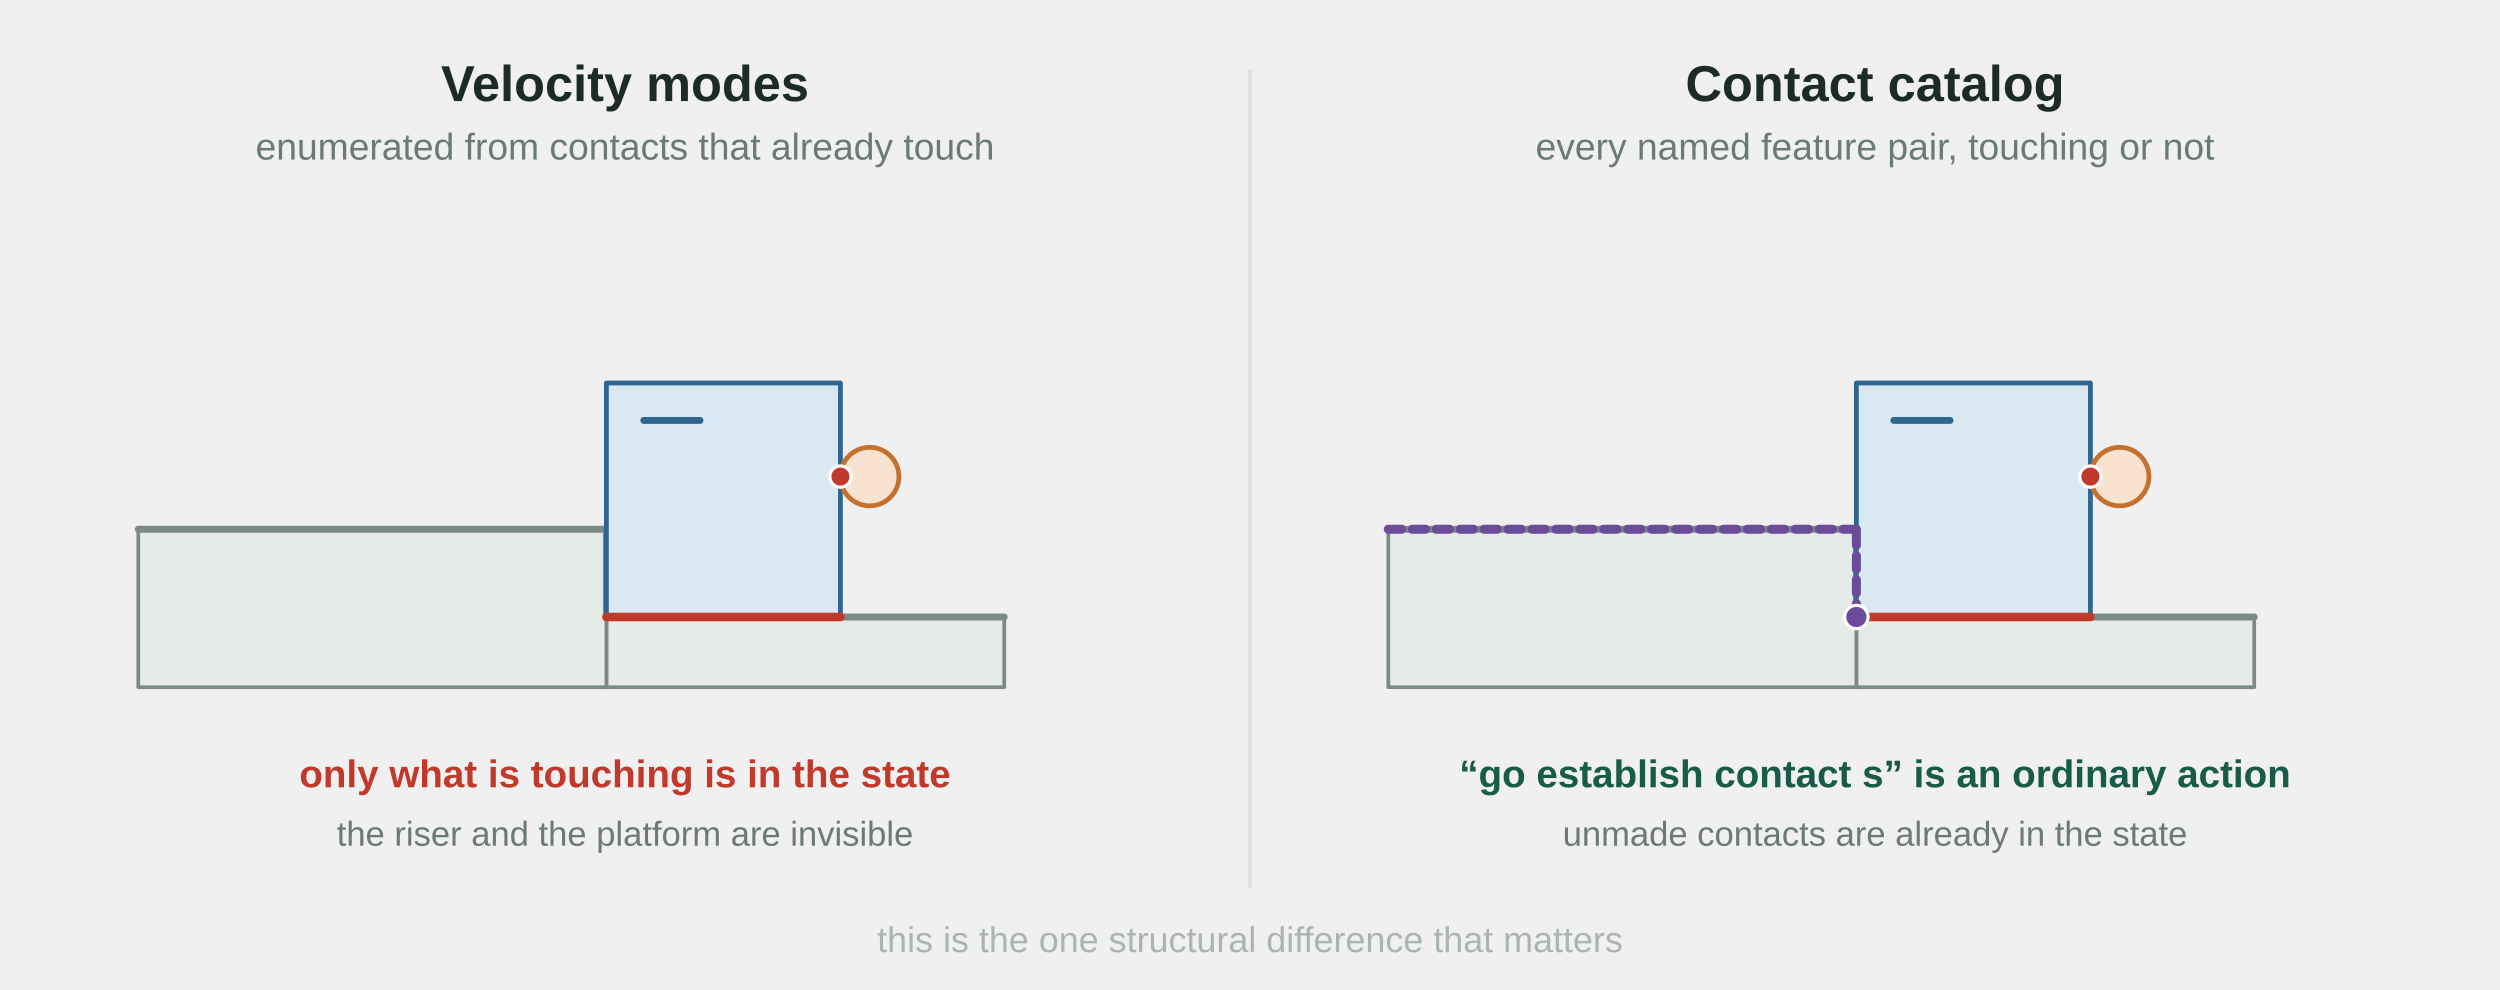
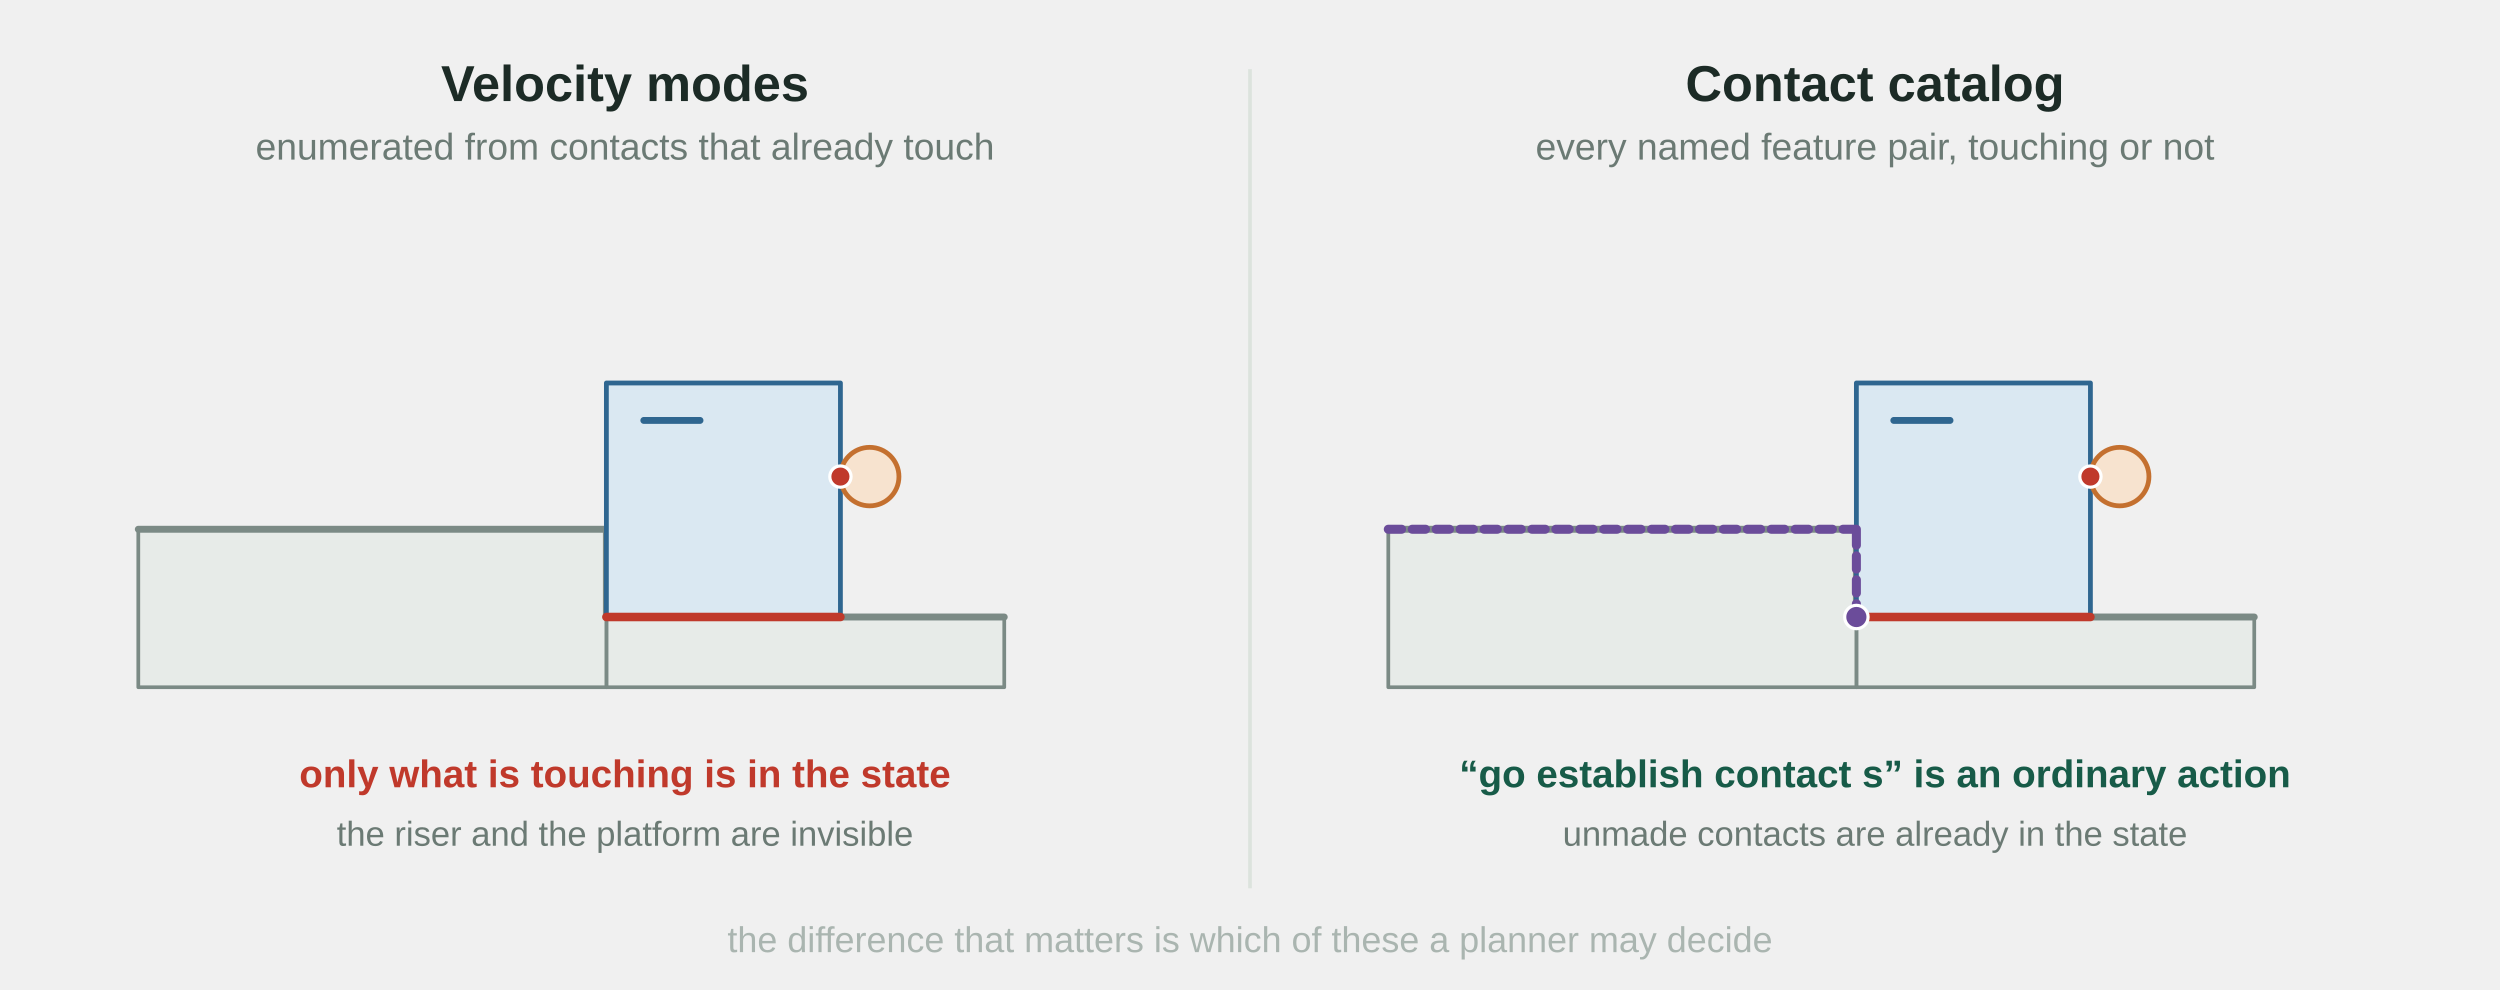
<svg xmlns="http://www.w3.org/2000/svg" viewBox="0 0 940 372" width="100%" class="fig" role="img" aria-label="Existing contacts versus the full catalog">
  <text x="235.00" y="38.00" font-size="19" fill="#1c2b26" text-anchor="middle" font-weight="700" font-family="'Source Sans Pro','Helvetica Neue',Arial,sans-serif" style="">Velocity modes</text>
  <text x="235.00" y="60.00" font-size="14" fill="#6b7a74" text-anchor="middle" font-weight="400" font-family="'Source Sans Pro','Helvetica Neue',Arial,sans-serif" style="">enumerated from contacts that already touch</text>
  <text x="705.00" y="38.00" font-size="19" fill="#1c2b26" text-anchor="middle" font-weight="700" font-family="'Source Sans Pro','Helvetica Neue',Arial,sans-serif" style="">Contact catalog</text>
  <text x="705.00" y="60.00" font-size="14" fill="#6b7a74" text-anchor="middle" font-weight="400" font-family="'Source Sans Pro','Helvetica Neue',Arial,sans-serif" style="">every named feature pair, touching or not</text>
  <polygon points="377.600,232.000 228.000,232.000 228.000,258.400 377.600,258.400" fill="#e7ebe8" stroke="#7b8a85" stroke-width="1.4" stroke-linejoin="round" />
  <polygon points="228.000,258.400 52.000,258.400 52.000,199.000 228.000,199.000" fill="#e7ebe8" stroke="#7b8a85" stroke-width="1.4" stroke-linejoin="round" />
  <line x1="377.600" y1="232.000" x2="228.000" y2="232.000" stroke="#7b8a85" stroke-width="2.6" stroke-linecap="round" />
  <line x1="228.000" y1="232.000" x2="228.000" y2="199.000" stroke="#7b8a85" stroke-width="2.6" stroke-linecap="round" />
  <line x1="228.000" y1="199.000" x2="52.000" y2="199.000" stroke="#7b8a85" stroke-width="2.6" stroke-linecap="round" />
  <polygon points="228.000,144.000 316.000,144.000 316.000,232.000 228.000,232.000" fill="#dae8f2" stroke="#2f6690" stroke-width="1.8" stroke-linejoin="round" />
  <line x1="263.200" y1="158.080" x2="242.080" y2="158.080" stroke="#2f6690" stroke-width="2.6" stroke-linecap="round" />
  <circle cx="327.000" cy="179.200" r="11.000" fill="#f7e3cf" stroke="#c4702f" stroke-width="1.8" />
  <line x1="316.000" y1="232.000" x2="228.000" y2="232.000" stroke="#c0392b" stroke-width="3.2" stroke-linecap="round" />
  <circle cx="316.000" cy="179.200" r="4.0" fill="#c0392b" stroke="#ffffff" stroke-width="1.2" />
  <polygon points="847.600,232.000 698.000,232.000 698.000,258.400 847.600,258.400" fill="#e7ebe8" stroke="#7b8a85" stroke-width="1.4" stroke-linejoin="round" />
  <polygon points="698.000,258.400 522.000,258.400 522.000,199.000 698.000,199.000" fill="#e7ebe8" stroke="#7b8a85" stroke-width="1.4" stroke-linejoin="round" />
  <line x1="847.600" y1="232.000" x2="698.000" y2="232.000" stroke="#7b8a85" stroke-width="2.6" stroke-linecap="round" />
  <line x1="698.000" y1="232.000" x2="698.000" y2="199.000" stroke="#7b8a85" stroke-width="2.6" stroke-linecap="round" />
  <line x1="698.000" y1="199.000" x2="522.000" y2="199.000" stroke="#7b8a85" stroke-width="2.6" stroke-linecap="round" />
  <polygon points="698.000,144.000 786.000,144.000 786.000,232.000 698.000,232.000" fill="#dae8f2" stroke="#2f6690" stroke-width="1.8" stroke-linejoin="round" />
  <line x1="733.200" y1="158.080" x2="712.080" y2="158.080" stroke="#2f6690" stroke-width="2.6" stroke-linecap="round" />
  <circle cx="797.000" cy="179.200" r="11.000" fill="#f7e3cf" stroke="#c4702f" stroke-width="1.8" />
  <line x1="786.000" y1="232.000" x2="698.000" y2="232.000" stroke="#c0392b" stroke-width="3.2" stroke-linecap="round" />
  <circle cx="786.000" cy="179.200" r="4.0" fill="#c0392b" stroke="#ffffff" stroke-width="1.2" />
  <line x1="698.000" y1="232.000" x2="698.000" y2="199.000" stroke="#6b4c9a" stroke-width="3.4" stroke-linecap="round" stroke-dasharray="5 4" />
  <line x1="698.000" y1="199.000" x2="522.000" y2="199.000" stroke="#6b4c9a" stroke-width="3.4" stroke-linecap="round" stroke-dasharray="5 4" />
  <circle cx="698.000" cy="232.000" r="4.4" fill="#6b4c9a" stroke="#ffffff" stroke-width="1.2" />
  <text x="235.00" y="296.00" font-size="14.5" fill="#c0392b" text-anchor="middle" font-weight="600" font-family="'Source Sans Pro','Helvetica Neue',Arial,sans-serif" style="">only what is touching is in the state</text>
  <text x="235.00" y="318.00" font-size="13" fill="#6b7a74" text-anchor="middle" font-weight="400" font-family="'Source Sans Pro','Helvetica Neue',Arial,sans-serif" style="">the riser and the platform are invisible</text>
  <text x="705.00" y="296.00" font-size="14.5" fill="#175b48" text-anchor="middle" font-weight="600" font-family="'Source Sans Pro','Helvetica Neue',Arial,sans-serif" style="">“go establish contact s” is an ordinary action</text>
  <text x="705.00" y="318.00" font-size="13" fill="#6b7a74" text-anchor="middle" font-weight="400" font-family="'Source Sans Pro','Helvetica Neue',Arial,sans-serif" style="">unmade contacts are already in the state</text>
  <line x1="470" y1="26" x2="470" y2="334" stroke="#dce3dd" stroke-width="1.4" />
-   <text x="470.00" y="358.00" font-size="13.5" fill="#aab5b0" text-anchor="middle" font-weight="400" font-family="'Source Sans Pro','Helvetica Neue',Arial,sans-serif" style="">this is the one structural difference that matters</text>
+   <text x="470.00" y="358.00" font-size="13.5" fill="#aab5b0" text-anchor="middle" font-weight="400" font-family="'Source Sans Pro','Helvetica Neue',Arial,sans-serif" style="">the difference that matters is which of these a planner may decide</text>
</svg>
